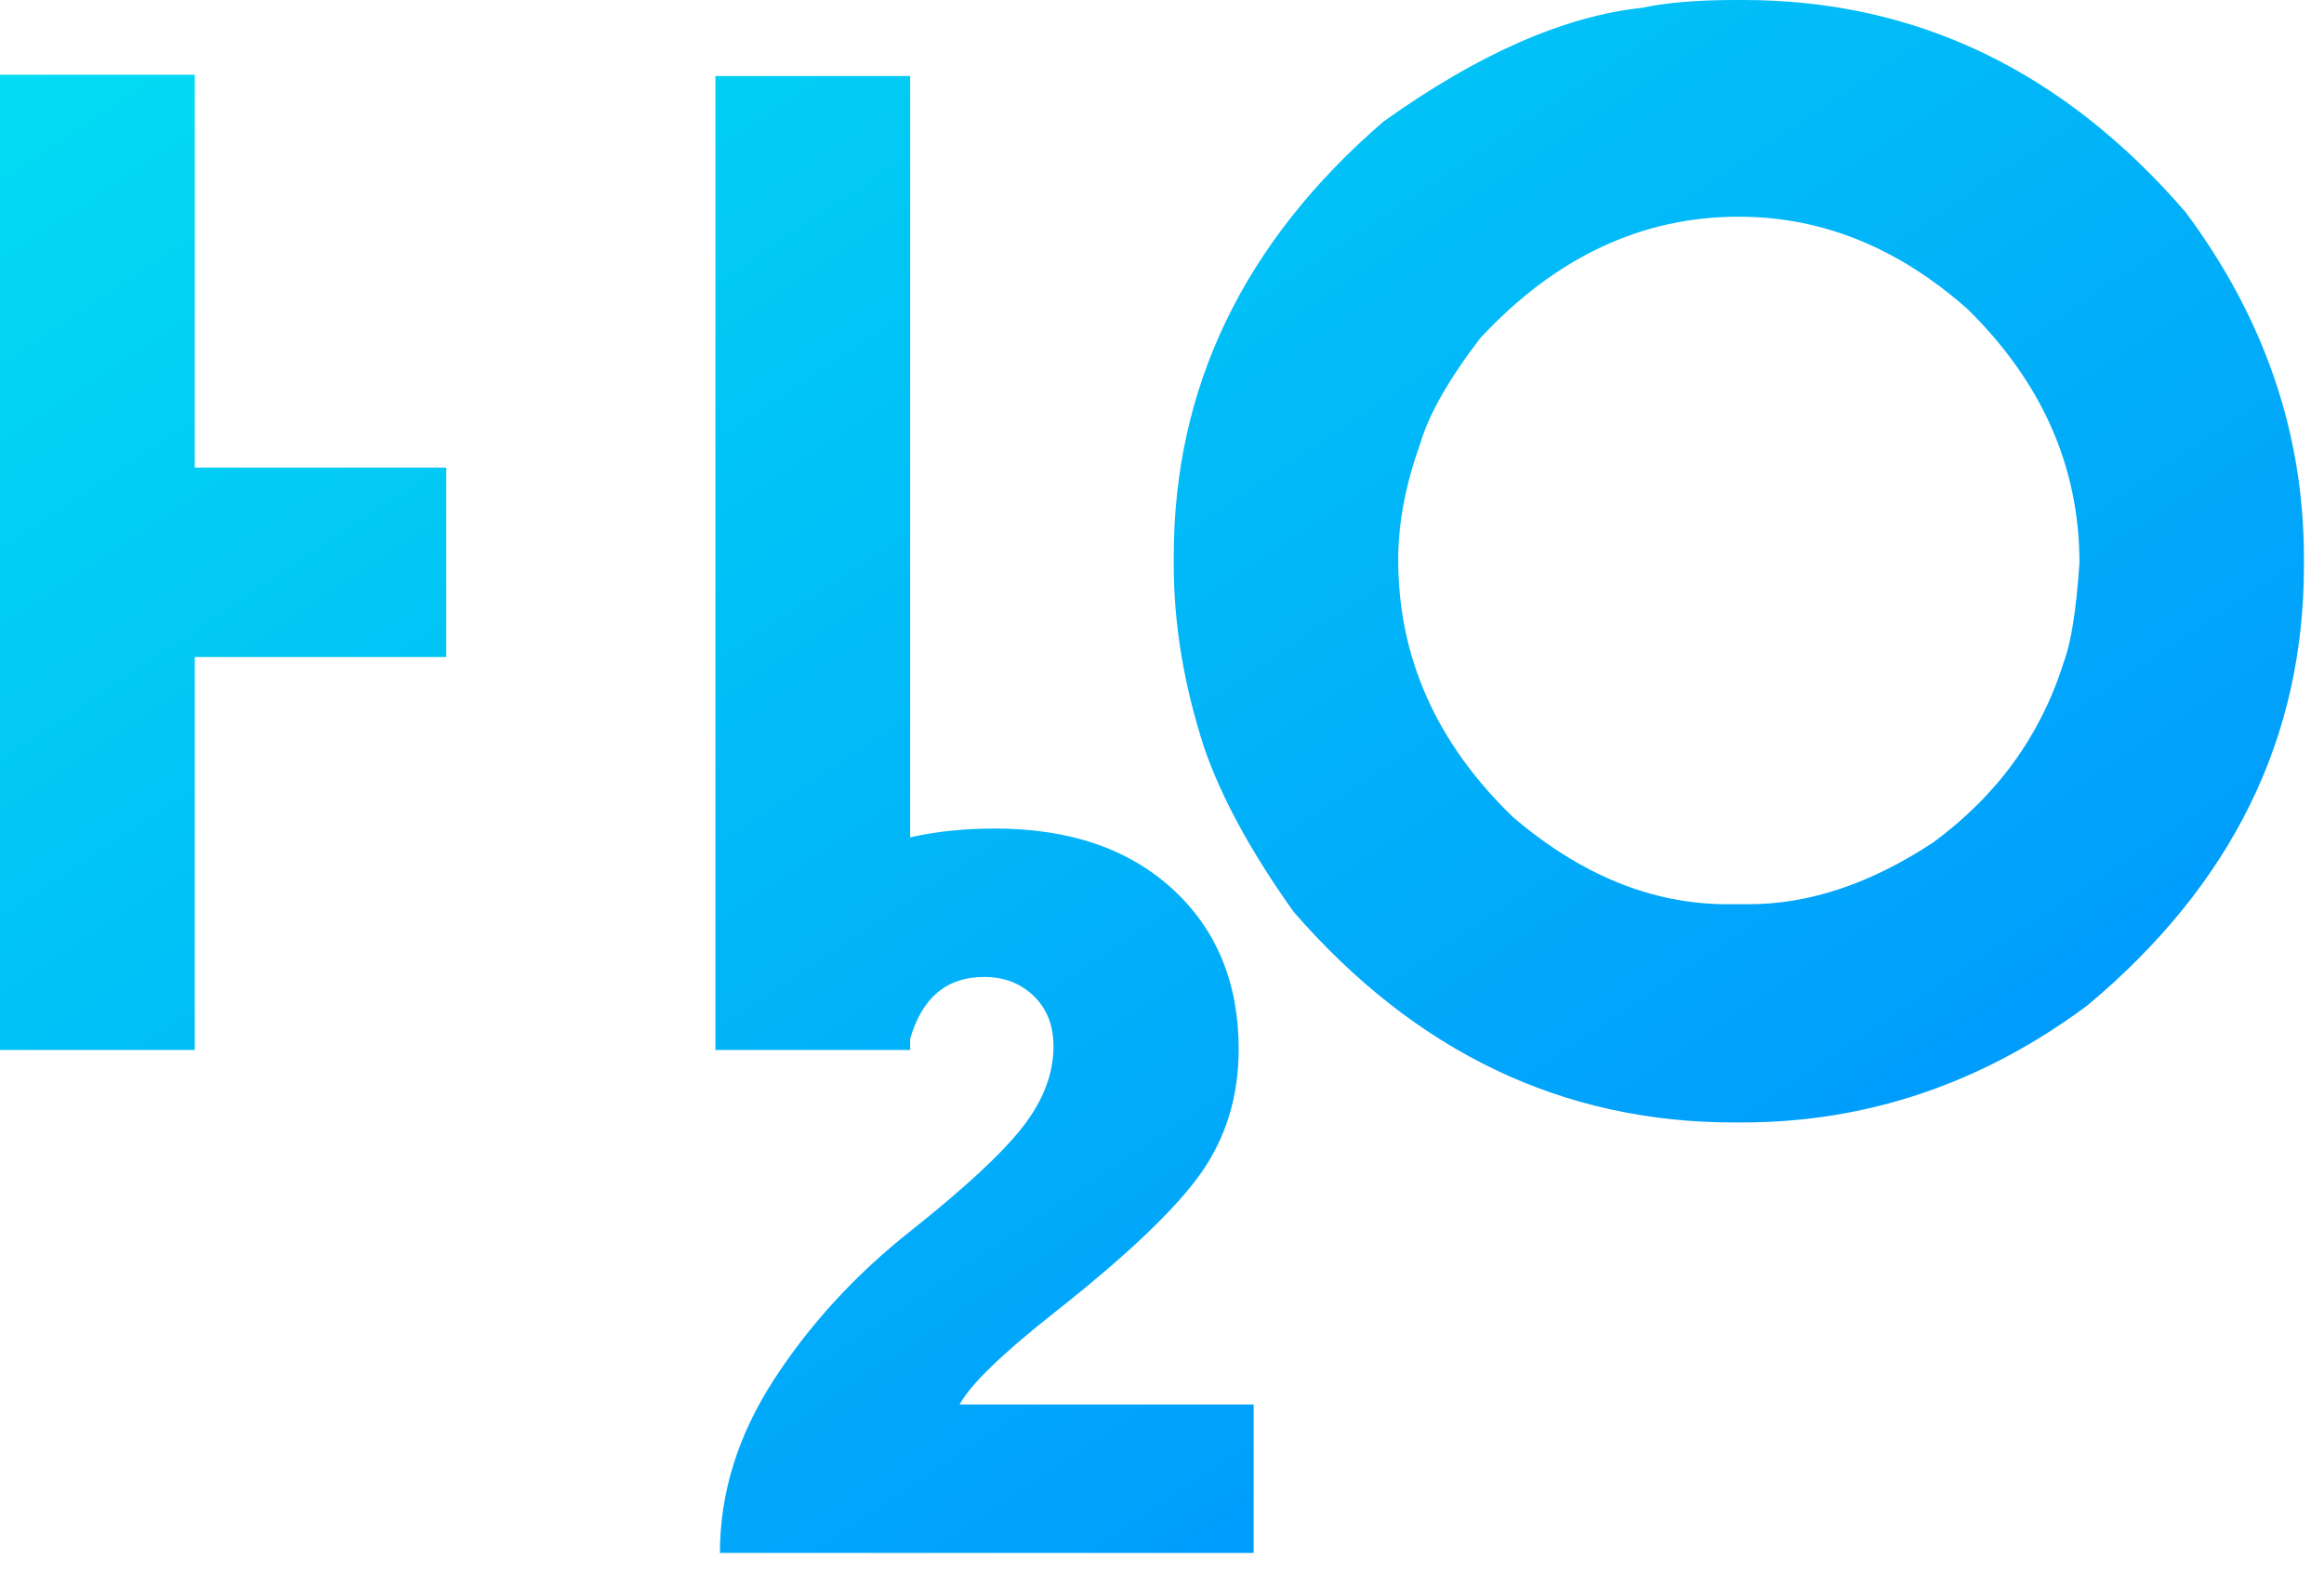
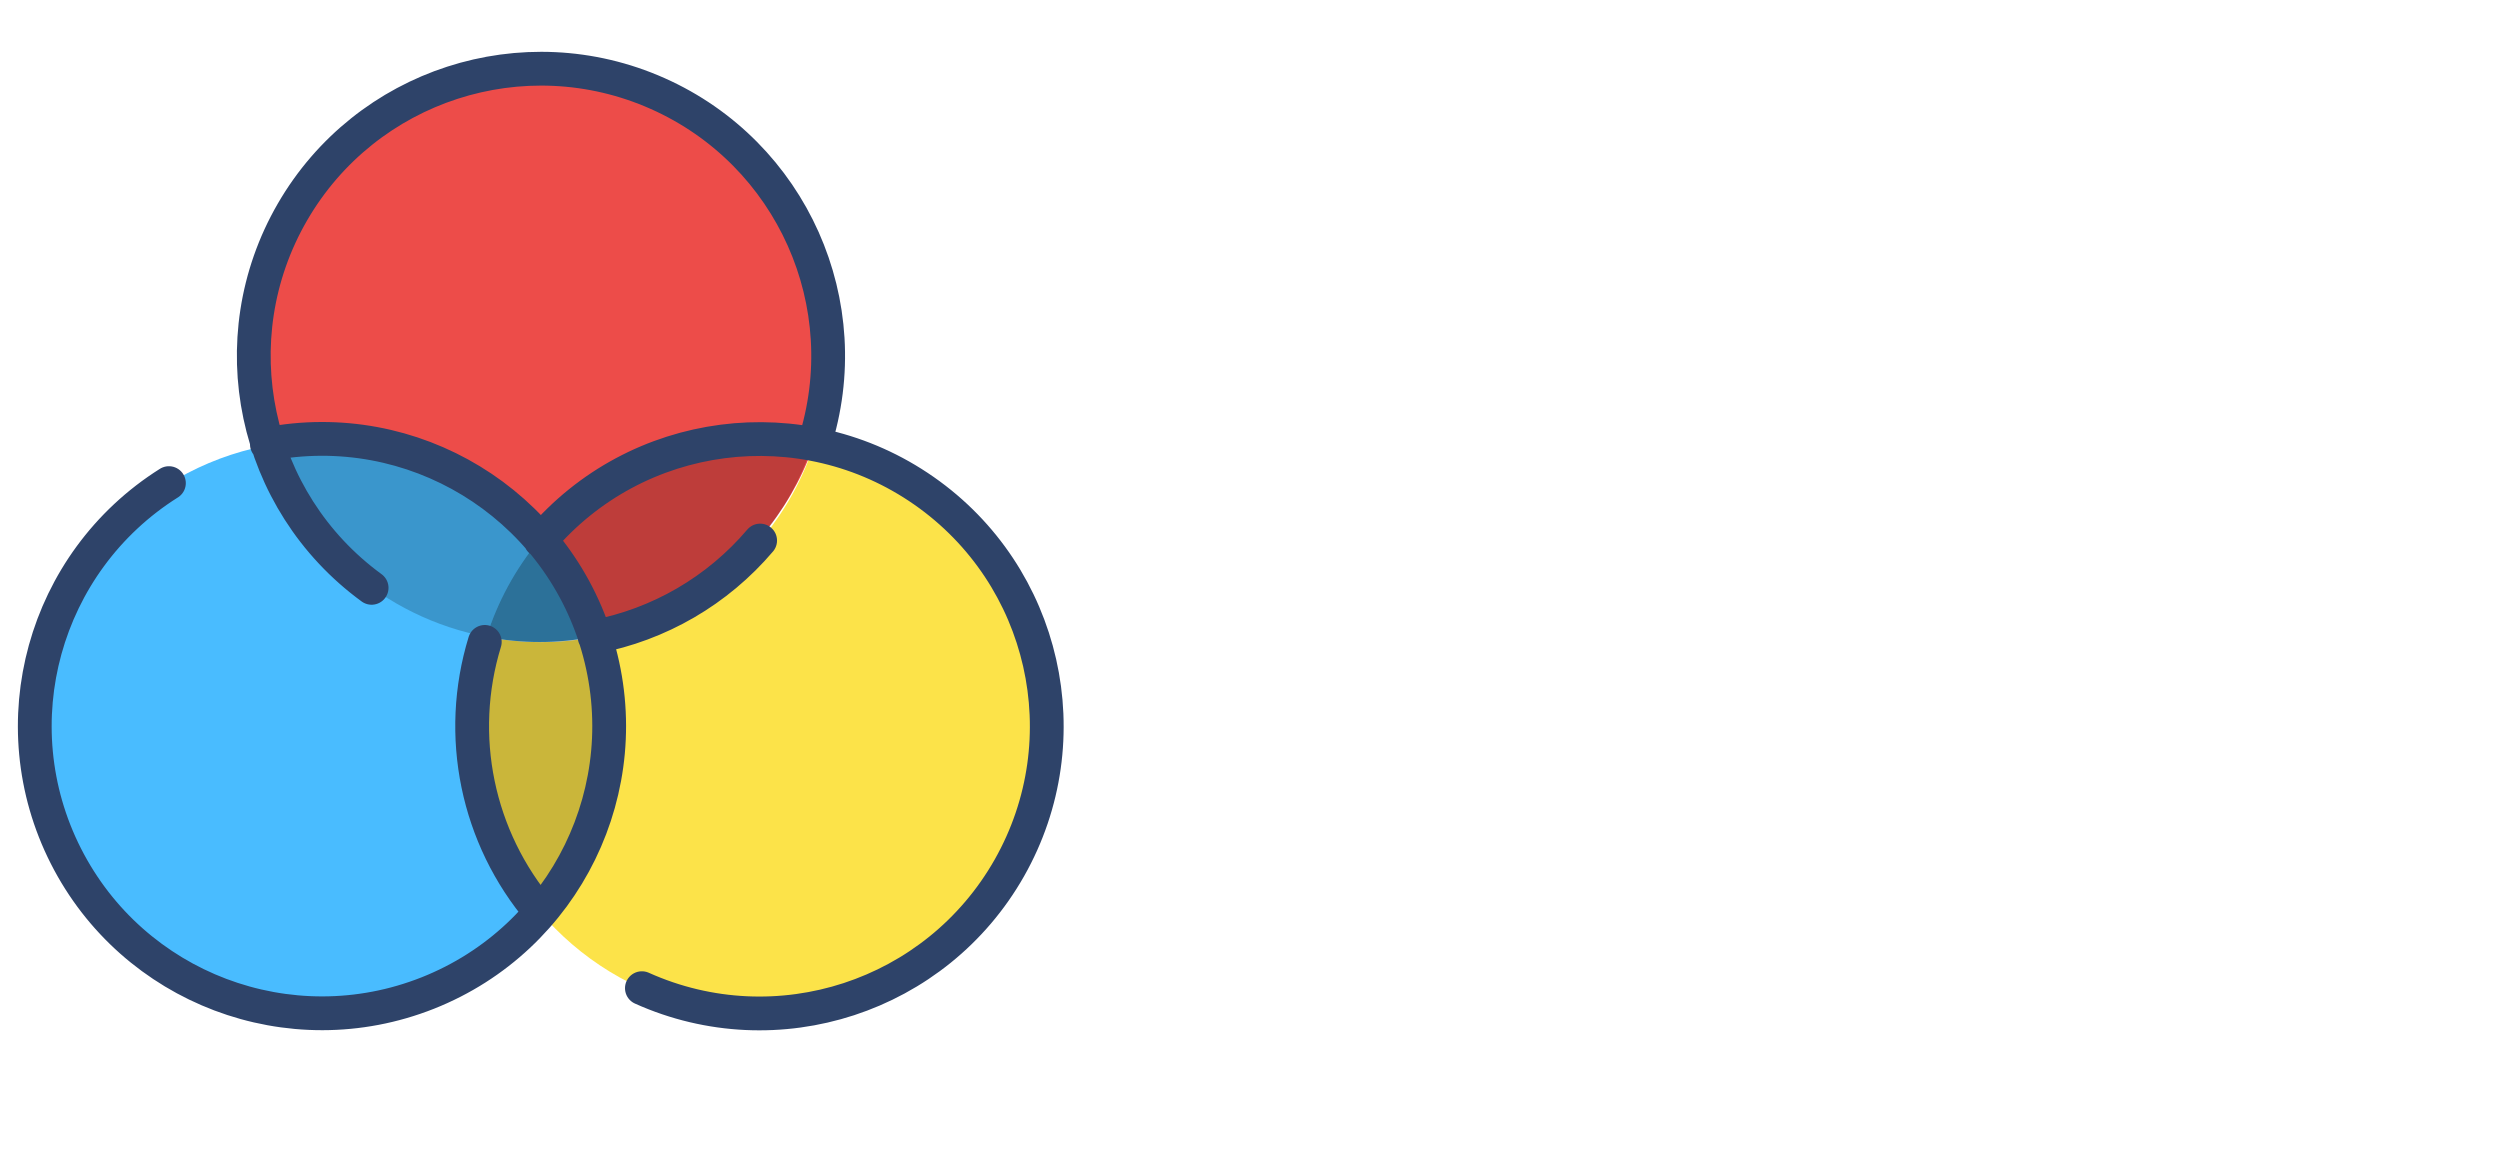
- <svg xmlns="http://www.w3.org/2000/svg" width="99px" height="67px" viewBox="0 0 99 67" version="1.1">
-   <defs>
-     <linearGradient x1="100%" y1="100%" x2="0%" y2="0%" id="linearGradient-1">
-       <stop stop-color="#0089FF" offset="0%" />
-       <stop stop-color="#02DEF2" offset="100%" />
-     </linearGradient>
-   </defs>
-   <g id="logo" stroke="none" stroke-width="1" fill="none" fill-rule="evenodd">
-     <path d="M0,3.183 L8.297,3.183 L8.297,19.92 L19.01,19.92 L19.01,27.987 L8.297,27.987 L8.297,44.725 L0,44.725 L0,3.183 Z M38.772,35.667 L38.772,3.24 L30.476,3.24 L30.476,44.725 L38.772,44.725 L38.772,44.244 C39.282,42.491 40.331,41.614 41.92,41.614 C42.771,41.614 43.476,41.885 44.037,42.426 C44.598,42.968 44.878,43.683 44.878,44.572 C44.878,45.732 44.443,46.873 43.573,47.994 C42.703,49.116 41.098,50.604 38.759,52.46 C36.42,54.316 34.486,56.424 32.959,58.782 C31.432,61.141 30.668,63.596 30.668,66.148 L53.404,66.148 L53.404,59.826 L40.876,59.826 C41.34,58.976 42.674,57.68 44.878,55.94 C47.971,53.504 50.059,51.523 51.142,49.995 C52.225,48.468 52.766,46.699 52.766,44.688 C52.766,41.866 51.828,39.594 49.953,37.873 C48.078,36.153 45.555,35.292 42.384,35.292 C41.071,35.292 39.867,35.417 38.772,35.667 Z M73.939,0 L74.271,0 C81.62,0 87.896,3.01 93.098,9.031 C96.462,13.547 98.145,18.461 98.145,23.773 L98.145,24.105 C98.145,31.454 95.068,37.697 88.914,42.832 C84.443,46.152 79.54,47.812 74.205,47.812 L73.873,47.812 C66.568,47.812 60.315,44.824 55.113,38.848 C53.298,36.302 52.025,33.967 51.295,31.842 C50.432,29.186 50,26.585 50,24.039 L50,23.707 C50,16.491 52.977,10.315 58.932,5.18 C62.96,2.302 66.635,0.686 69.955,0.332 C70.973,0.111 72.301,0 73.939,0 Z M59.562,23.84 C59.562,28.001 61.189,31.654 64.443,34.797 C67.343,37.276 70.387,38.516 73.574,38.516 L74.504,38.516 C77.072,38.516 79.684,37.641 82.34,35.893 C85.085,33.878 86.944,31.311 87.918,28.189 C88.228,27.37 88.449,25.965 88.582,23.973 C88.582,19.9 86.999,16.303 83.834,13.182 C80.868,10.548 77.614,9.23 74.072,9.23 C69.933,9.23 66.258,10.957 63.049,14.41 C61.699,16.181 60.846,17.686 60.492,18.926 C59.872,20.652 59.562,22.29 59.562,23.84 Z" id="Combined-Shape" fill="url(#linearGradient-1)" />
-   </g>
+ <svg xmlns="http://www.w3.org/2000/svg" width="148px" height="68px" viewBox="0 0 148 68" version="1.1">
+   <path data-name="layer3" d="M48.3 15.7a16.8 16.8 0 1 0 .8 5.3 17 17 0 0 0-.8-5.3z" fill="#ed4c49" />
+   <path data-name="layer2" d="M61.1 37.7a17 17 0 0 0-12.9-11.4 17 17 0 0 1-19.4 11.4 17 17 0 1 0 32.3 0z" fill="#fce349" />
+   <path data-name="layer1" d="M28.8 37.7a16.2 16.2 0 0 0 6.3 0A17 17 0 1 0 32 54a16.9 16.9 0 0 1-3.2-16.3z" fill="#49bcff" />
+   <path data-name="opacity" d="M35.1 37.7a16.6 16.6 0 0 1-6.3 0A16.9 16.9 0 0 0 31.9 54a16.9 16.9 0 0 0 3.2-16.2zm-6.3 0a17 17 0 0 1 3.1-5.7 16.9 16.9 0 0 0-16.1-5.7 17 17 0 0 0 13 11.4z" opacity=".2" />
+   <path data-name="opacity" d="M31.9 32a16.9 16.9 0 0 1 3.2 5.7 17 17 0 0 0 13-11.4A16.9 16.9 0 0 0 31.9 32z" opacity=".2" />
+   <path data-name="opacity" d="M28.8 37.7a16.6 16.6 0 0 0 6.3 0 16.9 16.9 0 0 0-3.2-5.7 17 17 0 0 0-3.1 5.7z" opacity=".4" />
+   <path data-name="stroke" d="M45 32a17 17 0 0 1-9.8 5.7M22 34.8a17 17 0 1 1 26.2-8.5m-32.4 0a17 17 0 1 1-5.8 2.3M32 54a17 17 0 0 1-3.3-16m3.3-6a17 17 0 1 1 6 26.5" fill="none" stroke="#2e4369" stroke-linecap="round" stroke-linejoin="round" stroke-width="2" />
</svg>
